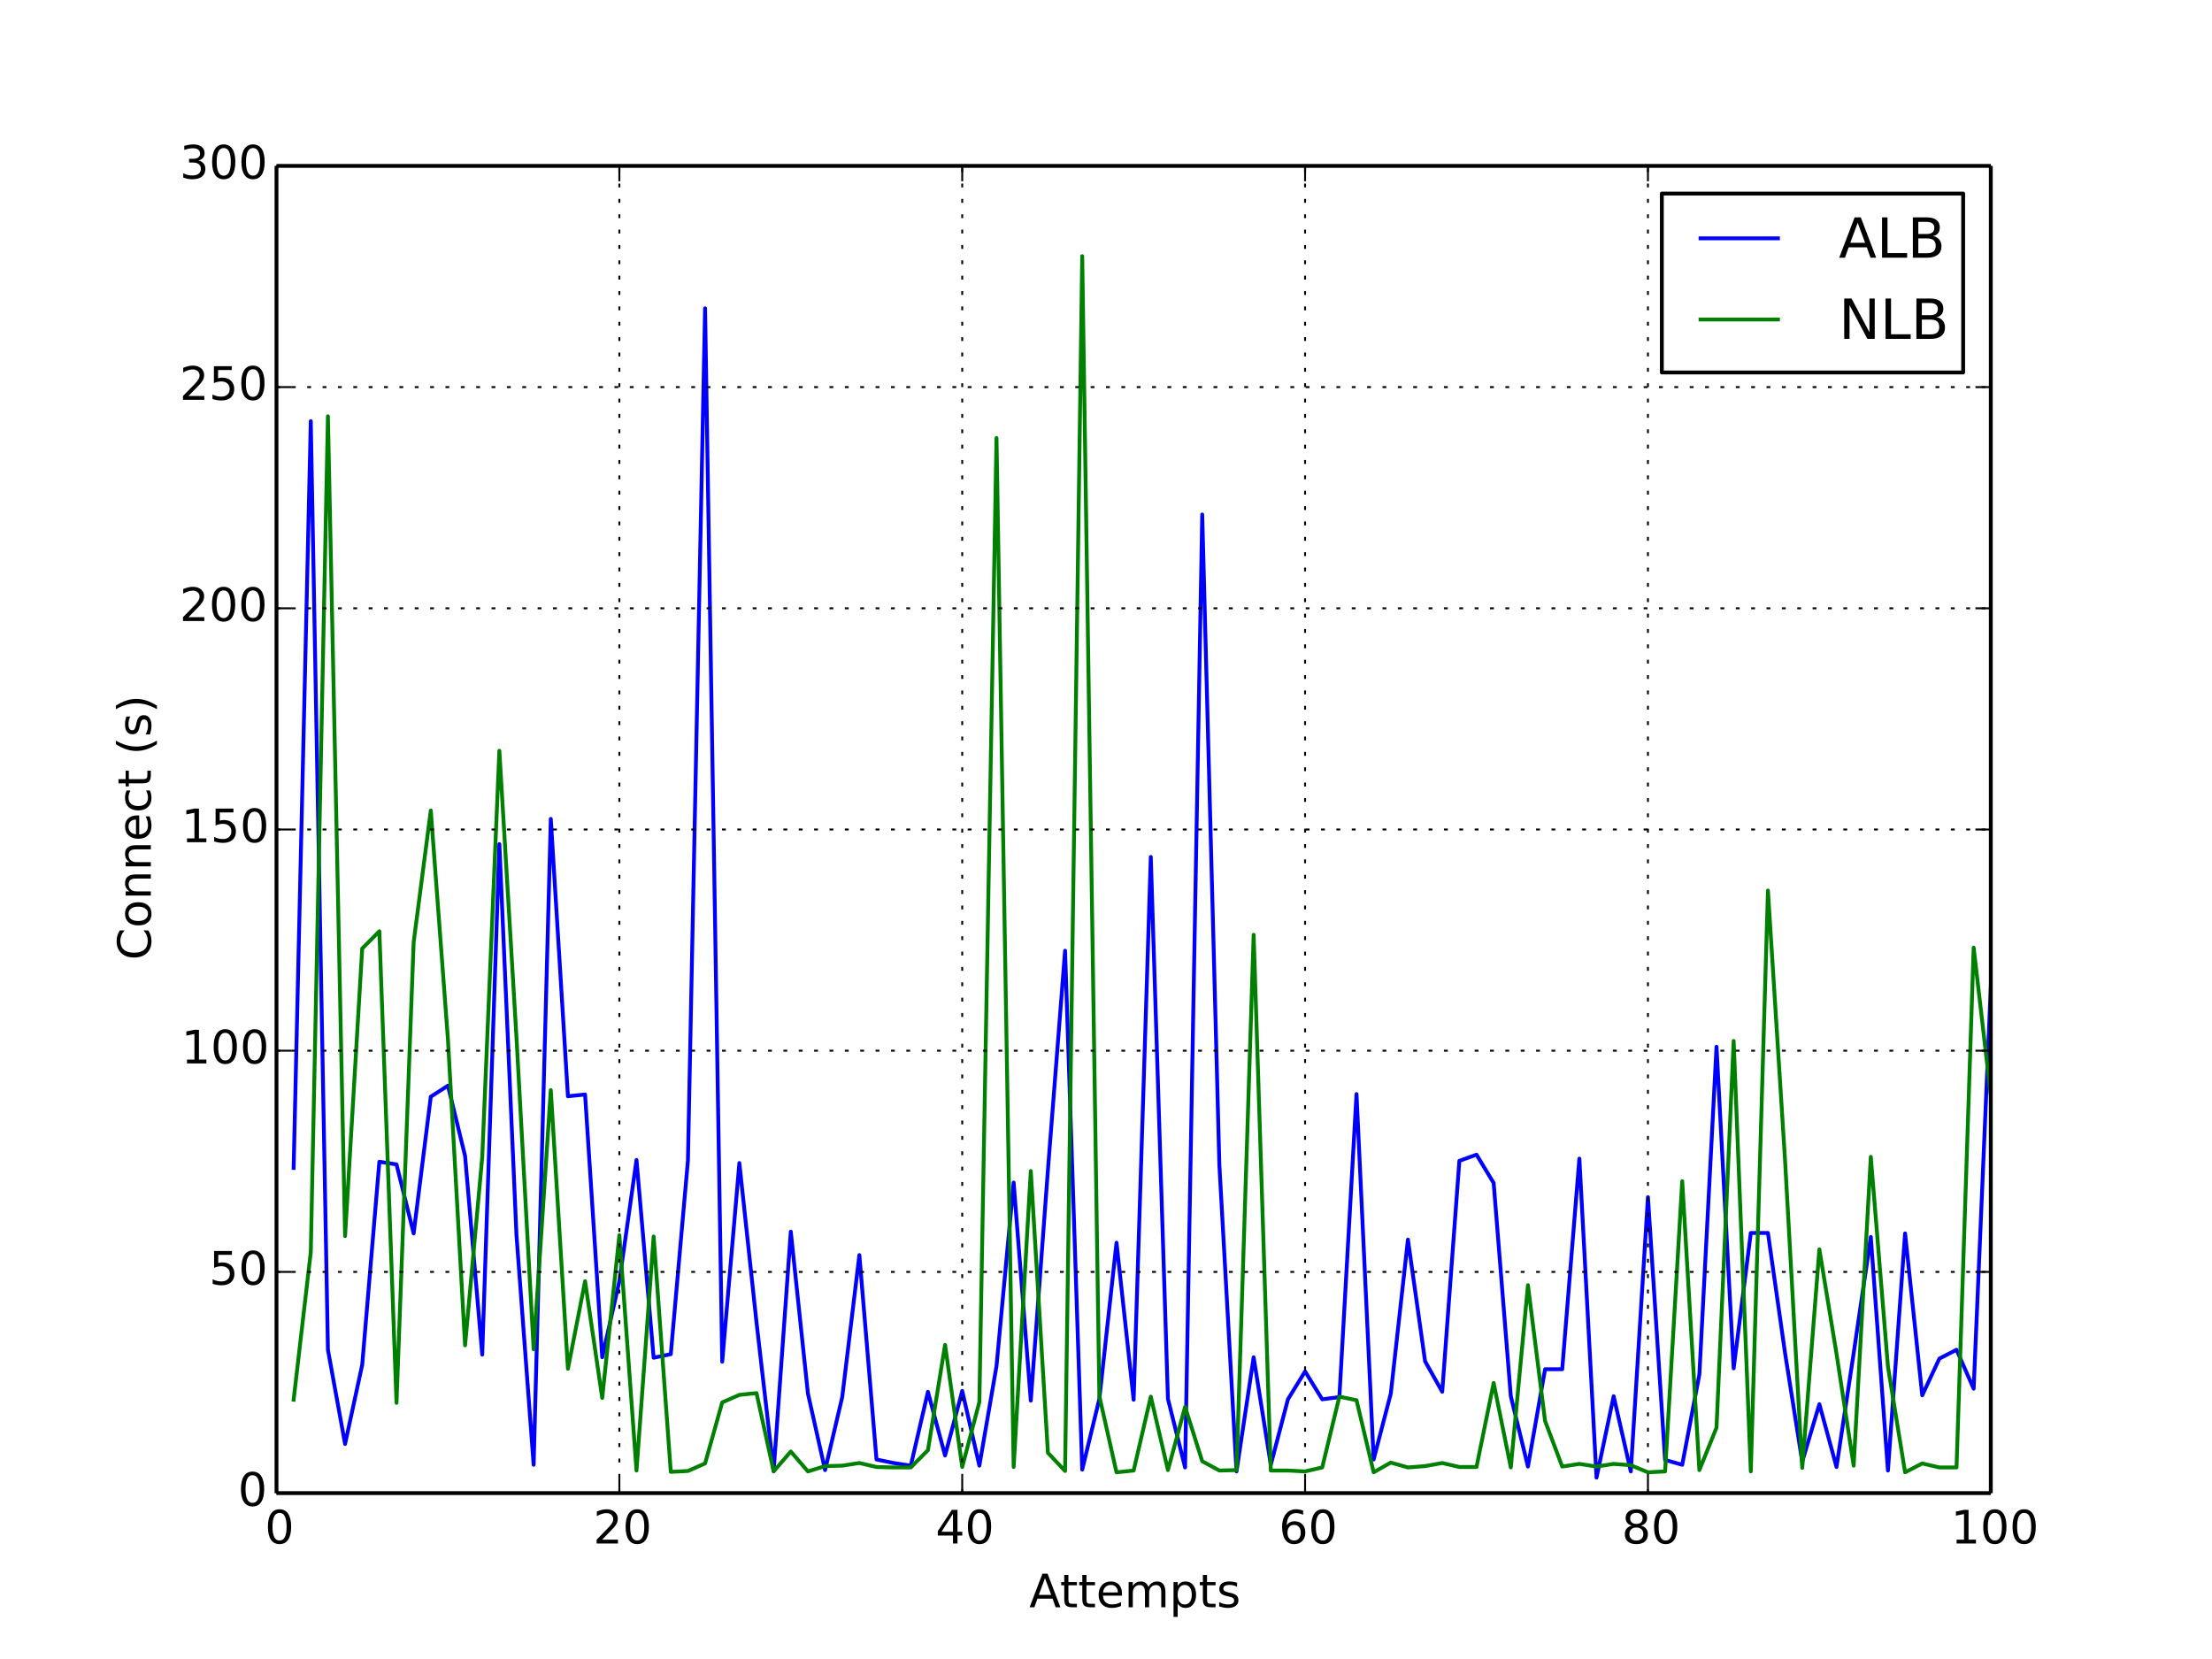
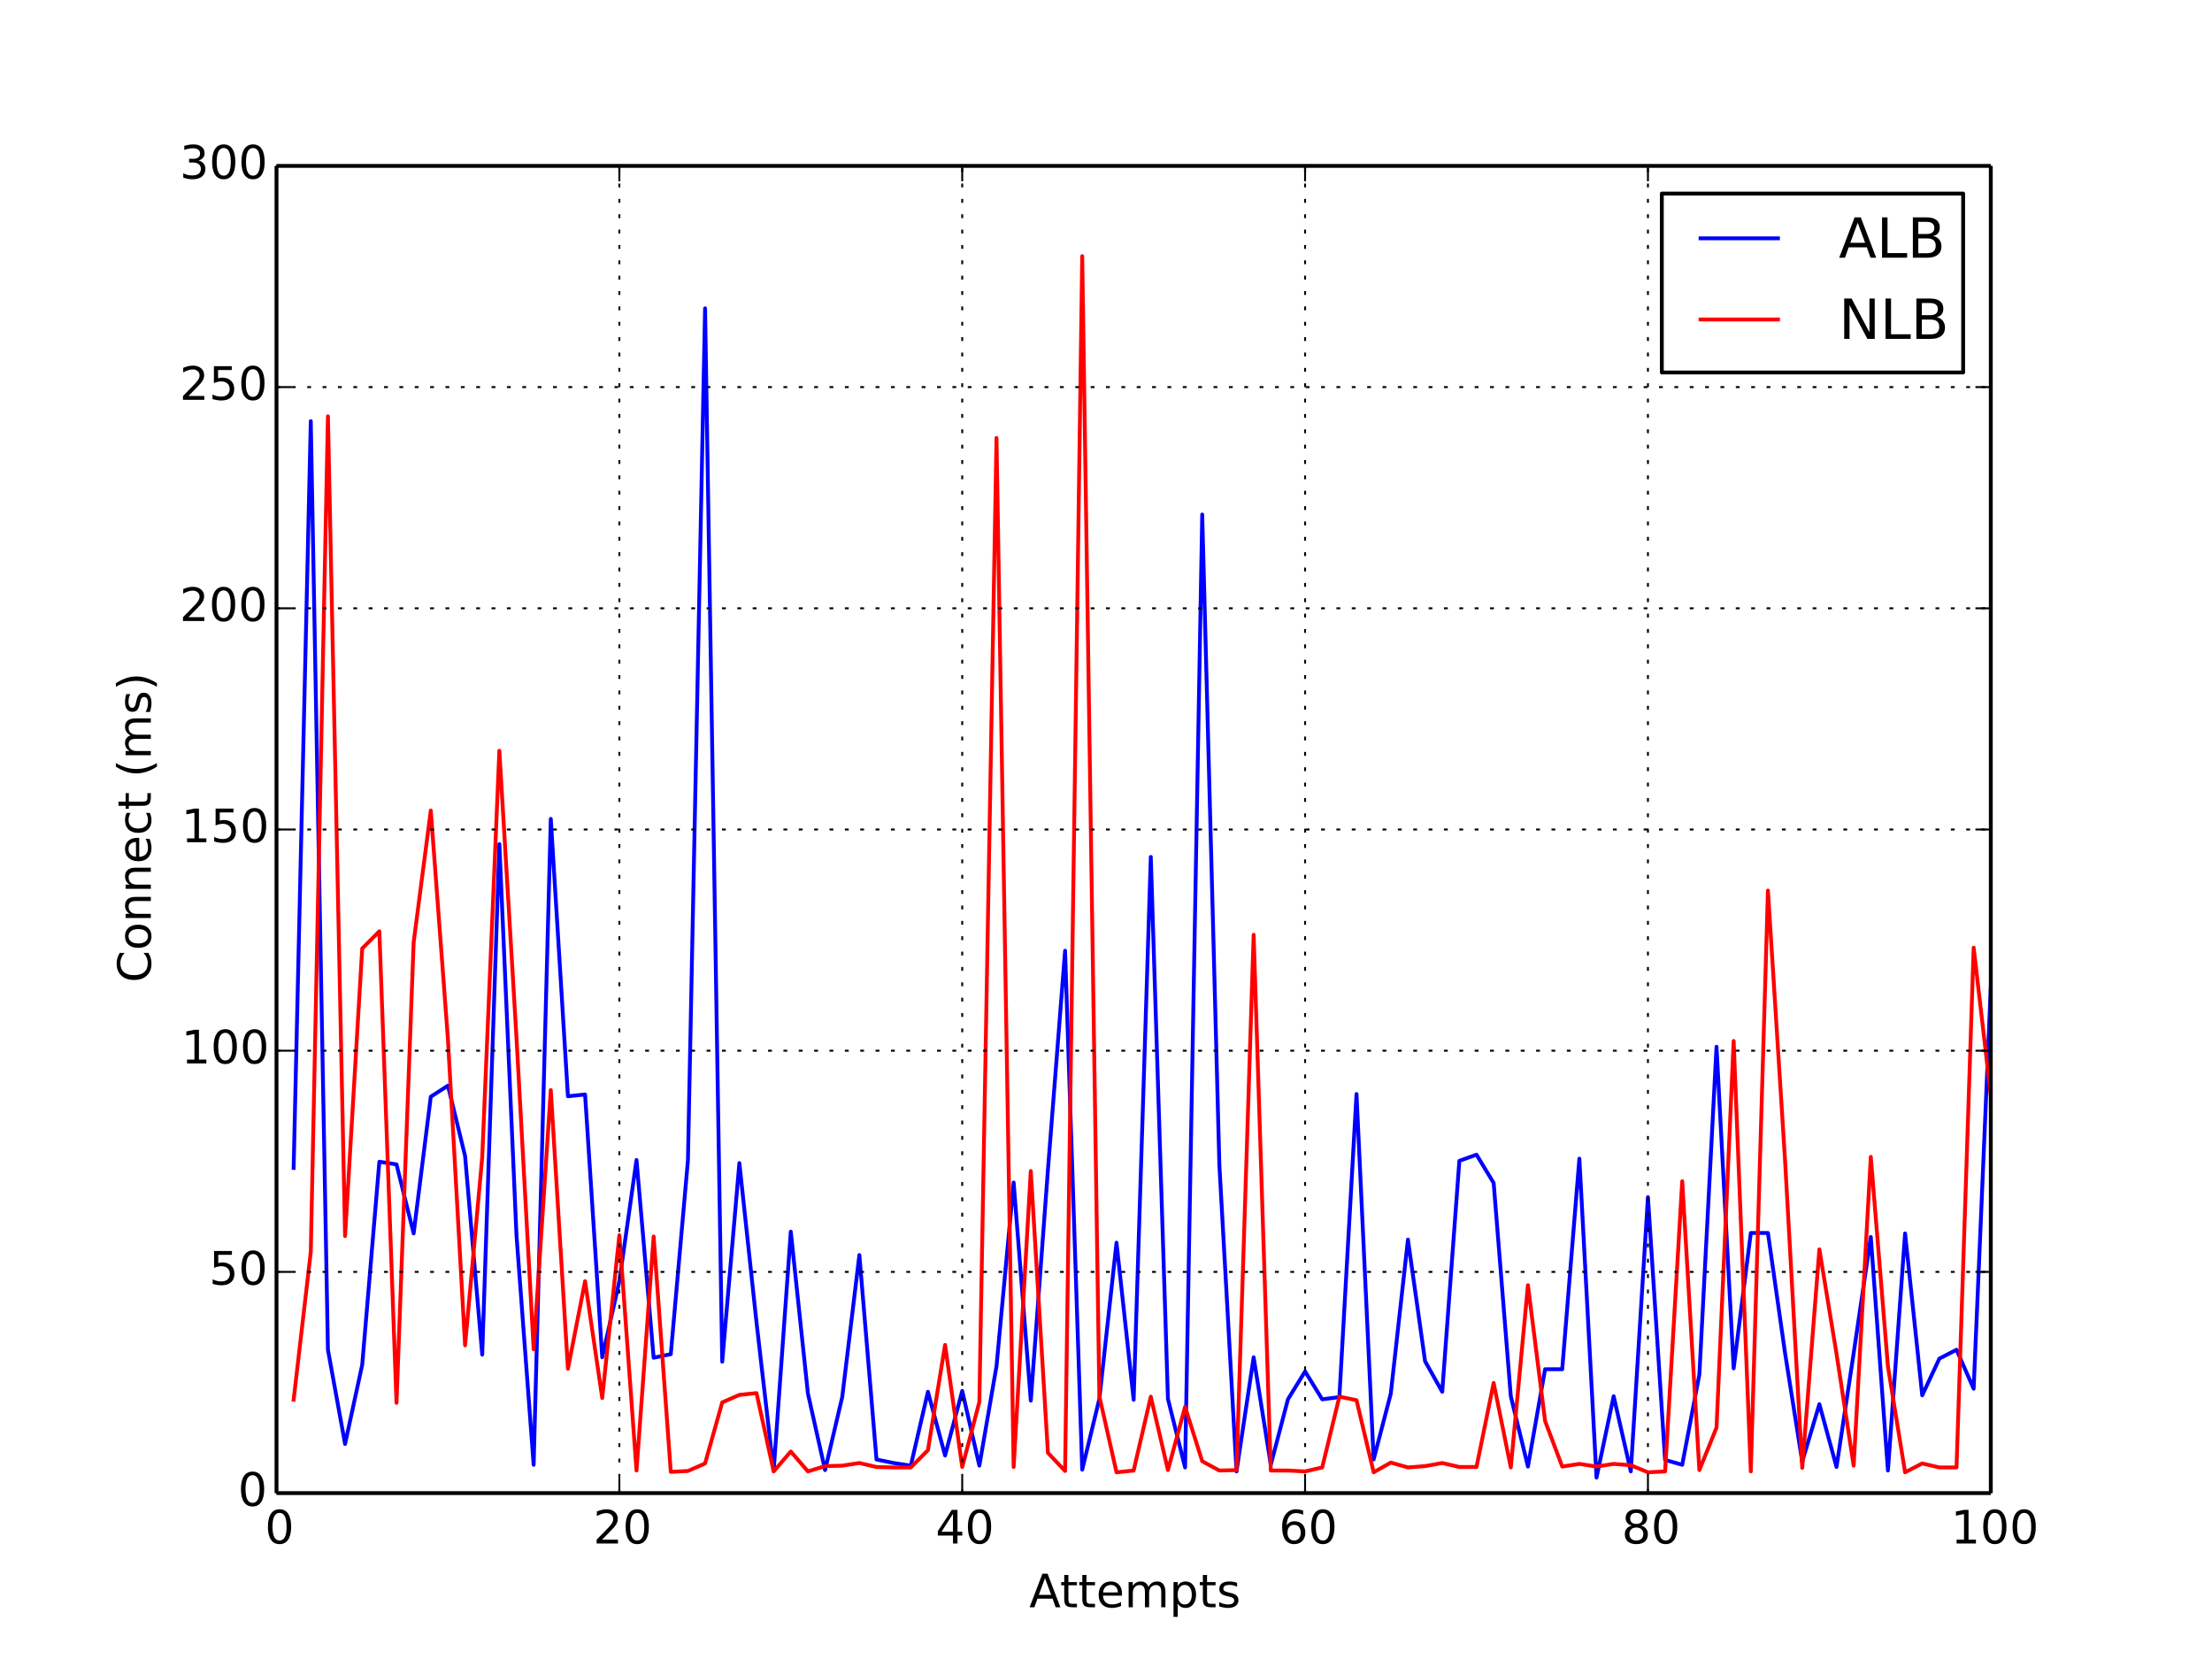
<svg xmlns="http://www.w3.org/2000/svg" xmlns:xlink="http://www.w3.org/1999/xlink" height="432pt" version="1.1" viewBox="0 0 576 432" width="576pt">
  <defs>
    <style type="text/css">
*{stroke-linecap:butt;stroke-linejoin:round;}
  </style>
  </defs>
  <g id="figure_1">
    <g id="patch_1">
      <path d=" M0 432 L576 432 L576 0 L0 0 z " style="fill:#ffffff;" />
    </g>
    <g id="axes_1">
      <g id="patch_2">
        <path d=" M72 388.8 L518.4 388.8 L518.4 43.2 L72 43.2 z " style="fill:#ffffff;" />
      </g>
      <g id="line2d_1">
        <path clip-path="url(#p7ff5b81e1d)" d=" M76.464 304.128 L80.928 109.67 L85.392 351.475 L89.856 376.013 L94.32 355.392 L98.784 302.515 L103.248 303.206 L107.712 321.178 L112.176 285.581 L116.64 282.701 L121.104 301.018 L125.568 352.742 L130.032 219.802 L134.496 321.754 L138.96 381.427 L143.424 213.235 L147.888 285.466 L152.352 285.005 L156.816 353.434 L161.28 333.619 L165.744 302.054 L170.208 353.549 L174.672 352.627 L179.136 302.17 L183.6 80.294 L188.064 354.586 L192.528 302.861 L196.992 344.333 L201.456 383.04 L205.92 320.717 L210.384 362.88 L214.848 382.81 L219.312 363.802 L223.776 326.822 L228.24 380.045 L232.704 380.966 L237.168 381.658 L241.632 362.419 L246.096 379.008 L250.56 362.189 L255.024 381.658 L259.488 355.738 L263.952 307.93 L268.416 364.723 L272.88 304.589 L277.344 247.565 L281.808 382.694 L286.272 364.262 L290.736 323.597 L295.2 364.493 L299.664 223.142 L304.128 364.262 L308.592 382.118 L313.056 133.978 L317.52 303.322 L321.984 383.155 L326.448 353.434 L330.912 381.427 L335.376 364.378 L339.84 357.12 L344.304 364.378 L348.768 363.802 L353.232 284.89 L357.696 380.045 L362.16 362.88 L366.624 322.79 L371.088 354.47 L375.552 362.419 L380.016 302.285 L384.48 300.672 L388.944 308.045 L393.408 363.571 L397.872 381.888 L402.336 356.544 L406.8 356.544 L411.264 301.709 L415.728 384.768 L420.192 363.571 L424.656 383.155 L429.12 311.731 L433.584 380.16 L438.048 381.427 L442.512 357.926 L446.976 272.563 L451.44 356.314 L455.904 321.062 L460.368 321.062 L464.832 352.397 L469.296 380.621 L473.76 365.645 L478.224 382.003 L482.688 352.397 L487.152 322.099 L491.616 382.925 L496.08 321.178 L500.544 363.341 L505.008 353.779 L509.472 351.475 L513.936 361.613 L518.4 257.011" style="fill:none;stroke:#0000ff;stroke-linecap:square;" />
      </g>
      <g id="line2d_2">
-         <path clip-path="url(#p7ff5b81e1d)" d=" M76.464 364.493 L80.928 326.016 L85.392 108.403 L89.856 321.869 L94.32 246.989 L98.784 242.496 L103.248 365.299 L107.712 245.376 L112.176 211.046 L116.64 270.605 L121.104 350.323 L125.568 301.363 L130.032 195.494 L134.496 270.259 L138.96 351.36 L143.424 283.853 L147.888 356.429 L152.352 333.619 L156.816 364.032 L161.28 321.638 L165.744 382.925 L170.208 321.984 L174.672 383.27 L179.136 383.04 L183.6 381.082 L188.064 365.184 L192.528 363.226 L196.992 362.765 L201.456 383.155 L205.92 377.971 L210.384 383.155 L214.848 381.773 L219.312 381.658 L223.776 380.966 L228.24 382.003 L232.704 382.118 L237.168 382.118 L241.632 377.626 L246.096 350.208 L250.56 382.003 L255.024 365.069 L259.488 114.048 L263.952 382.003 L268.416 304.934 L272.88 378.317 L277.344 383.04 L281.808 66.701 L286.272 363.571 L290.736 383.386 L295.2 382.925 L299.664 363.686 L304.128 382.81 L308.592 366.336 L313.056 380.506 L317.52 382.925 L321.984 382.81 L326.448 243.418 L330.912 382.925 L335.376 382.925 L339.84 383.155 L344.304 382.118 L348.768 363.686 L353.232 364.608 L357.696 383.386 L362.16 380.851 L366.624 382.118 L371.088 381.773 L375.552 380.966 L380.016 382.003 L384.48 382.003 L388.944 360.115 L393.408 382.118 L397.872 334.656 L402.336 370.022 L406.8 381.888 L411.264 381.197 L415.728 381.888 L420.192 381.197 L424.656 381.542 L429.12 383.386 L433.584 383.155 L438.048 307.584 L442.512 382.81 L446.976 371.75 L451.44 271.066 L455.904 383.155 L460.368 231.898 L464.832 302.285 L469.296 382.234 L473.76 325.325 L478.224 352.512 L482.688 381.658 L487.152 301.248 L491.616 355.853 L496.08 383.386 L500.544 381.082 L505.008 382.118 L509.472 382.118 L513.936 246.758 L518.4 285.235" style="fill:none;stroke:#008000;stroke-linecap:square;" />
+         <path clip-path="url(#p7ff5b81e1d)" d=" M76.464 364.493 L80.928 326.016 L85.392 108.403 L89.856 321.869 L94.32 246.989 L98.784 242.496 L103.248 365.299 L107.712 245.376 L112.176 211.046 L116.64 270.605 L121.104 350.323 L125.568 301.363 L130.032 195.494 L134.496 270.259 L138.96 351.36 L143.424 283.853 L147.888 356.429 L152.352 333.619 L156.816 364.032 L161.28 321.638 L165.744 382.925 L170.208 321.984 L174.672 383.27 L179.136 383.04 L183.6 381.082 L188.064 365.184 L192.528 363.226 L196.992 362.765 L201.456 383.155 L205.92 377.971 L210.384 383.155 L214.848 381.773 L219.312 381.658 L223.776 380.966 L228.24 382.003 L232.704 382.118 L237.168 382.118 L241.632 377.626 L246.096 350.208 L250.56 382.003 L255.024 365.069 L259.488 114.048 L263.952 382.003 L268.416 304.934 L272.88 378.317 L277.344 383.04 L281.808 66.701 L286.272 363.571 L290.736 383.386 L295.2 382.925 L299.664 363.686 L304.128 382.81 L308.592 366.336 L313.056 380.506 L317.52 382.925 L321.984 382.81 L326.448 243.418 L330.912 382.925 L335.376 382.925 L339.84 383.155 L344.304 382.118 L348.768 363.686 L353.232 364.608 L357.696 383.386 L362.16 380.851 L366.624 382.118 L371.088 381.773 L375.552 380.966 L380.016 382.003 L384.48 382.003 L388.944 360.115 L393.408 382.118 L397.872 334.656 L402.336 370.022 L406.8 381.888 L411.264 381.197 L415.728 381.888 L420.192 381.197 L424.656 381.542 L429.12 383.386 L433.584 383.155 L438.048 307.584 L442.512 382.81 L446.976 371.75 L451.44 271.066 L455.904 383.155 L460.368 231.898 L464.832 302.285 L469.296 382.234 L473.76 325.325 L478.224 352.512 L482.688 381.658 L487.152 301.248 L491.616 355.853 L496.08 383.386 L500.544 381.082 L505.008 382.118 L509.472 382.118 L513.936 246.758 L518.4 285.235" style="fill:none;stroke:#ff0000;stroke-linecap:square;" />
      </g>
      <g id="matplotlib.axis_1">
        <g id="xtick_1">
          <g id="line2d_3">
            <path clip-path="url(#p7ff5b81e1d)" d=" M72 388.8 L72 43.2" style="fill:none;stroke:#000000;stroke-dasharray:1,3;stroke-dashoffset:0.0;stroke-width:0.5;" />
          </g>
          <g id="line2d_4">
            <defs>
              <path d=" M0 0 L0 -4" id="m93b0483c22" style="stroke:#000000;stroke-width:0.5;" />
            </defs>
            <g>
              <use style="stroke:#000000;stroke-width:0.5;" x="72.0" xlink:href="#m93b0483c22" y="388.8" />
            </g>
          </g>
          <g id="line2d_5">
            <defs>
              <path d=" M0 0 L0 4" id="m741efc42ff" style="stroke:#000000;stroke-width:0.5;" />
            </defs>
            <g>
              <use style="stroke:#000000;stroke-width:0.5;" x="72.0" xlink:href="#m741efc42ff" y="43.2" />
            </g>
          </g>
          <g id="text_1">
            <defs>
              <path d=" M31.781 66.406 Q24.172 66.406 20.328 58.906 Q16.5 51.422 16.5 36.375 Q16.5 21.391 20.328 13.891 Q24.172 6.391 31.781 6.391 Q39.453 6.391 43.281 13.891 Q47.125 21.391 47.125 36.375 Q47.125 51.422 43.281 58.906 Q39.453 66.406 31.781 66.406 M31.781 74.219 Q44.047 74.219 50.516 64.516 Q56.984 54.828 56.984 36.375 Q56.984 17.969 50.516 8.266 Q44.047 -1.422 31.781 -1.422 Q19.531 -1.422 13.062 8.266 Q6.594 17.969 6.594 36.375 Q6.594 54.828 13.062 64.516 Q19.531 74.219 31.781 74.219" id="BitstreamVeraSans-Roman-30" />
            </defs>
            <g transform="translate(68.97656 401.9181)scale(0.12 -0.12)">
              <use xlink:href="#BitstreamVeraSans-Roman-30" />
            </g>
          </g>
        </g>
        <g id="xtick_2">
          <g id="line2d_6">
            <path clip-path="url(#p7ff5b81e1d)" d=" M161.28 388.8 L161.28 43.2" style="fill:none;stroke:#000000;stroke-dasharray:1,3;stroke-dashoffset:0.0;stroke-width:0.5;" />
          </g>
          <g id="line2d_7">
            <g>
              <use style="stroke:#000000;stroke-width:0.5;" x="161.28" xlink:href="#m93b0483c22" y="388.8" />
            </g>
          </g>
          <g id="line2d_8">
            <g>
              <use style="stroke:#000000;stroke-width:0.5;" x="161.28" xlink:href="#m741efc42ff" y="43.2" />
            </g>
          </g>
          <g id="text_2">
            <defs>
              <path d=" M19.188 8.297 L53.609 8.297 L53.609 0 L7.328 0 L7.328 8.297 Q12.938 14.109 22.625 23.891 Q32.328 33.688 34.812 36.531 Q39.547 41.844 41.422 45.531 Q43.312 49.219 43.312 52.781 Q43.312 58.594 39.234 62.25 Q35.156 65.922 28.609 65.922 Q23.969 65.922 18.812 64.312 Q13.672 62.703 7.812 59.422 L7.812 69.391 Q13.766 71.781 18.938 73 Q24.125 74.219 28.422 74.219 Q39.75 74.219 46.484 68.547 Q53.219 62.891 53.219 53.422 Q53.219 48.922 51.531 44.891 Q49.859 40.875 45.406 35.406 Q44.188 33.984 37.641 27.219 Q31.109 20.453 19.188 8.297" id="BitstreamVeraSans-Roman-32" />
            </defs>
            <g transform="translate(154.4831 401.9181)scale(0.12 -0.12)">
              <use xlink:href="#BitstreamVeraSans-Roman-32" />
              <use x="63.623" xlink:href="#BitstreamVeraSans-Roman-30" />
            </g>
          </g>
        </g>
        <g id="xtick_3">
          <g id="line2d_9">
            <path clip-path="url(#p7ff5b81e1d)" d=" M250.56 388.8 L250.56 43.2" style="fill:none;stroke:#000000;stroke-dasharray:1,3;stroke-dashoffset:0.0;stroke-width:0.5;" />
          </g>
          <g id="line2d_10">
            <g>
              <use style="stroke:#000000;stroke-width:0.5;" x="250.56" xlink:href="#m93b0483c22" y="388.8" />
            </g>
          </g>
          <g id="line2d_11">
            <g>
              <use style="stroke:#000000;stroke-width:0.5;" x="250.56" xlink:href="#m741efc42ff" y="43.2" />
            </g>
          </g>
          <g id="text_3">
            <defs>
              <path d=" M37.797 64.312 L12.891 25.391 L37.797 25.391 z  M35.203 72.906 L47.609 72.906 L47.609 25.391 L58.016 25.391 L58.016 17.188 L47.609 17.188 L47.609 0 L37.797 0 L37.797 17.188 L4.891 17.188 L4.891 26.703 z " id="BitstreamVeraSans-Roman-34" />
            </defs>
            <g transform="translate(243.6169 401.9181)scale(0.12 -0.12)">
              <use xlink:href="#BitstreamVeraSans-Roman-34" />
              <use x="63.623" xlink:href="#BitstreamVeraSans-Roman-30" />
            </g>
          </g>
        </g>
        <g id="xtick_4">
          <g id="line2d_12">
            <path clip-path="url(#p7ff5b81e1d)" d=" M339.84 388.8 L339.84 43.2" style="fill:none;stroke:#000000;stroke-dasharray:1,3;stroke-dashoffset:0.0;stroke-width:0.5;" />
          </g>
          <g id="line2d_13">
            <g>
              <use style="stroke:#000000;stroke-width:0.5;" x="339.84" xlink:href="#m93b0483c22" y="388.8" />
            </g>
          </g>
          <g id="line2d_14">
            <g>
              <use style="stroke:#000000;stroke-width:0.5;" x="339.84" xlink:href="#m741efc42ff" y="43.2" />
            </g>
          </g>
          <g id="text_4">
            <defs>
              <path d=" M33.016 40.375 Q26.375 40.375 22.484 35.828 Q18.609 31.297 18.609 23.391 Q18.609 15.531 22.484 10.953 Q26.375 6.391 33.016 6.391 Q39.656 6.391 43.531 10.953 Q47.406 15.531 47.406 23.391 Q47.406 31.297 43.531 35.828 Q39.656 40.375 33.016 40.375 M52.594 71.297 L52.594 62.312 Q48.875 64.062 45.094 64.984 Q41.312 65.922 37.594 65.922 Q27.828 65.922 22.672 59.328 Q17.531 52.734 16.797 39.406 Q19.672 43.656 24.016 45.922 Q28.375 48.188 33.594 48.188 Q44.578 48.188 50.953 41.516 Q57.328 34.859 57.328 23.391 Q57.328 12.156 50.688 5.359 Q44.047 -1.422 33.016 -1.422 Q20.359 -1.422 13.672 8.266 Q6.984 17.969 6.984 36.375 Q6.984 53.656 15.188 63.938 Q23.391 74.219 37.203 74.219 Q40.922 74.219 44.703 73.484 Q48.484 72.75 52.594 71.297" id="BitstreamVeraSans-Roman-36" />
            </defs>
            <g transform="translate(333.0225 401.9181)scale(0.12 -0.12)">
              <use xlink:href="#BitstreamVeraSans-Roman-36" />
              <use x="63.623" xlink:href="#BitstreamVeraSans-Roman-30" />
            </g>
          </g>
        </g>
        <g id="xtick_5">
          <g id="line2d_15">
            <path clip-path="url(#p7ff5b81e1d)" d=" M429.12 388.8 L429.12 43.2" style="fill:none;stroke:#000000;stroke-dasharray:1,3;stroke-dashoffset:0.0;stroke-width:0.5;" />
          </g>
          <g id="line2d_16">
            <g>
              <use style="stroke:#000000;stroke-width:0.5;" x="429.12" xlink:href="#m93b0483c22" y="388.8" />
            </g>
          </g>
          <g id="line2d_17">
            <g>
              <use style="stroke:#000000;stroke-width:0.5;" x="429.12" xlink:href="#m741efc42ff" y="43.2" />
            </g>
          </g>
          <g id="text_5">
            <defs>
              <path d=" M31.781 34.625 Q24.75 34.625 20.719 30.859 Q16.703 27.094 16.703 20.516 Q16.703 13.922 20.719 10.156 Q24.75 6.391 31.781 6.391 Q38.812 6.391 42.859 10.172 Q46.922 13.969 46.922 20.516 Q46.922 27.094 42.891 30.859 Q38.875 34.625 31.781 34.625 M21.922 38.812 Q15.578 40.375 12.031 44.719 Q8.5 49.078 8.5 55.328 Q8.5 64.062 14.719 69.141 Q20.953 74.219 31.781 74.219 Q42.672 74.219 48.875 69.141 Q55.078 64.062 55.078 55.328 Q55.078 49.078 51.531 44.719 Q48 40.375 41.703 38.812 Q48.828 37.156 52.797 32.312 Q56.781 27.484 56.781 20.516 Q56.781 9.906 50.312 4.234 Q43.844 -1.422 31.781 -1.422 Q19.734 -1.422 13.25 4.234 Q6.781 9.906 6.781 20.516 Q6.781 27.484 10.781 32.312 Q14.797 37.156 21.922 38.812 M18.312 54.391 Q18.312 48.734 21.844 45.562 Q25.391 42.391 31.781 42.391 Q38.141 42.391 41.719 45.562 Q45.312 48.734 45.312 54.391 Q45.312 60.062 41.719 63.234 Q38.141 66.406 31.781 66.406 Q25.391 66.406 21.844 63.234 Q18.312 60.062 18.312 54.391" id="BitstreamVeraSans-Roman-38" />
            </defs>
            <g transform="translate(422.2903 401.9181)scale(0.12 -0.12)">
              <use xlink:href="#BitstreamVeraSans-Roman-38" />
              <use x="63.623" xlink:href="#BitstreamVeraSans-Roman-30" />
            </g>
          </g>
        </g>
        <g id="xtick_6">
          <g id="line2d_18">
            <path clip-path="url(#p7ff5b81e1d)" d=" M518.4 388.8 L518.4 43.2" style="fill:none;stroke:#000000;stroke-dasharray:1,3;stroke-dashoffset:0.0;stroke-width:0.5;" />
          </g>
          <g id="line2d_19">
            <g>
              <use style="stroke:#000000;stroke-width:0.5;" x="518.4" xlink:href="#m93b0483c22" y="388.8" />
            </g>
          </g>
          <g id="line2d_20">
            <g>
              <use style="stroke:#000000;stroke-width:0.5;" x="518.4" xlink:href="#m741efc42ff" y="43.2" />
            </g>
          </g>
          <g id="text_6">
            <defs>
              <path d=" M12.406 8.297 L28.516 8.297 L28.516 63.922 L10.984 60.406 L10.984 69.391 L28.422 72.906 L38.281 72.906 L38.281 8.297 L54.391 8.297 L54.391 0 L12.406 0 z " id="BitstreamVeraSans-Roman-31" />
            </defs>
            <g transform="translate(508.005 401.9181)scale(0.12 -0.12)">
              <use xlink:href="#BitstreamVeraSans-Roman-31" />
              <use x="63.623" xlink:href="#BitstreamVeraSans-Roman-30" />
              <use x="127.246" xlink:href="#BitstreamVeraSans-Roman-30" />
            </g>
          </g>
        </g>
        <g id="text_7">
          <defs>
            <path d=" M52 44.188 Q55.375 50.25 60.062 53.125 Q64.75 56 71.094 56 Q79.641 56 84.281 50.016 Q88.922 44.047 88.922 33.016 L88.922 0 L79.891 0 L79.891 32.719 Q79.891 40.578 77.094 44.375 Q74.312 48.188 68.609 48.188 Q61.625 48.188 57.562 43.547 Q53.516 38.922 53.516 30.906 L53.516 0 L44.484 0 L44.484 32.719 Q44.484 40.625 41.703 44.406 Q38.922 48.188 33.109 48.188 Q26.219 48.188 22.156 43.531 Q18.109 38.875 18.109 30.906 L18.109 0 L9.078 0 L9.078 54.688 L18.109 54.688 L18.109 46.188 Q21.188 51.219 25.484 53.609 Q29.781 56 35.688 56 Q41.656 56 45.828 52.969 Q50 49.953 52 44.188" id="BitstreamVeraSans-Roman-6d" />
            <path d=" M34.188 63.188 L20.797 26.906 L47.609 26.906 z  M28.609 72.906 L39.797 72.906 L67.578 0 L57.328 0 L50.688 18.703 L17.828 18.703 L11.188 0 L0.781 0 z " id="BitstreamVeraSans-Roman-41" />
            <path d=" M56.203 29.594 L56.203 25.203 L14.891 25.203 Q15.484 15.922 20.484 11.062 Q25.484 6.203 34.422 6.203 Q39.594 6.203 44.453 7.469 Q49.312 8.734 54.109 11.281 L54.109 2.781 Q49.266 0.734 44.188 -0.344 Q39.109 -1.422 33.891 -1.422 Q20.797 -1.422 13.156 6.188 Q5.516 13.812 5.516 26.812 Q5.516 40.234 12.766 48.109 Q20.016 56 32.328 56 Q43.359 56 49.781 48.891 Q56.203 41.797 56.203 29.594 M47.219 32.234 Q47.125 39.594 43.094 43.984 Q39.062 48.391 32.422 48.391 Q24.906 48.391 20.391 44.141 Q15.875 39.891 15.188 32.172 z " id="BitstreamVeraSans-Roman-65" />
            <path d=" M18.312 70.219 L18.312 54.688 L36.812 54.688 L36.812 47.703 L18.312 47.703 L18.312 18.016 Q18.312 11.328 20.141 9.422 Q21.969 7.516 27.594 7.516 L36.812 7.516 L36.812 0 L27.594 0 Q17.188 0 13.234 3.875 Q9.281 7.766 9.281 18.016 L9.281 47.703 L2.688 47.703 L2.688 54.688 L9.281 54.688 L9.281 70.219 z " id="BitstreamVeraSans-Roman-74" />
            <path d=" M44.281 53.078 L44.281 44.578 Q40.484 46.531 36.375 47.5 Q32.281 48.484 27.875 48.484 Q21.188 48.484 17.844 46.438 Q14.5 44.391 14.5 40.281 Q14.5 37.156 16.891 35.375 Q19.281 33.594 26.516 31.984 L29.594 31.297 Q39.156 29.25 43.188 25.516 Q47.219 21.781 47.219 15.094 Q47.219 7.469 41.188 3.016 Q35.156 -1.422 24.609 -1.422 Q20.219 -1.422 15.453 -0.562 Q10.688 0.297 5.422 2 L5.422 11.281 Q10.406 8.688 15.234 7.391 Q20.062 6.109 24.812 6.109 Q31.156 6.109 34.562 8.281 Q37.984 10.453 37.984 14.406 Q37.984 18.062 35.516 20.016 Q33.062 21.969 24.703 23.781 L21.578 24.516 Q13.234 26.266 9.516 29.906 Q5.812 33.547 5.812 39.891 Q5.812 47.609 11.281 51.797 Q16.75 56 26.812 56 Q31.781 56 36.172 55.266 Q40.578 54.547 44.281 53.078" id="BitstreamVeraSans-Roman-73" />
            <path d=" M18.109 8.203 L18.109 -20.797 L9.078 -20.797 L9.078 54.688 L18.109 54.688 L18.109 46.391 Q20.953 51.266 25.266 53.625 Q29.594 56 35.594 56 Q45.562 56 51.781 48.094 Q58.016 40.188 58.016 27.297 Q58.016 14.406 51.781 6.484 Q45.562 -1.422 35.594 -1.422 Q29.594 -1.422 25.266 0.953 Q20.953 3.328 18.109 8.203 M48.688 27.297 Q48.688 37.203 44.609 42.844 Q40.531 48.484 33.406 48.484 Q26.266 48.484 22.188 42.844 Q18.109 37.203 18.109 27.297 Q18.109 17.391 22.188 11.75 Q26.266 6.109 33.406 6.109 Q40.531 6.109 44.609 11.75 Q48.688 17.391 48.688 27.297" id="BitstreamVeraSans-Roman-70" />
          </defs>
          <g transform="translate(268.0125 418.5319)scale(0.12 -0.12)">
            <use xlink:href="#BitstreamVeraSans-Roman-41" />
            <use x="66.658" xlink:href="#BitstreamVeraSans-Roman-74" />
            <use x="105.867" xlink:href="#BitstreamVeraSans-Roman-74" />
            <use x="145.076" xlink:href="#BitstreamVeraSans-Roman-65" />
            <use x="206.6" xlink:href="#BitstreamVeraSans-Roman-6d" />
            <use x="304.012" xlink:href="#BitstreamVeraSans-Roman-70" />
            <use x="367.488" xlink:href="#BitstreamVeraSans-Roman-74" />
            <use x="406.697" xlink:href="#BitstreamVeraSans-Roman-73" />
          </g>
        </g>
      </g>
      <g id="matplotlib.axis_2">
        <g id="ytick_1">
          <g id="line2d_21">
            <path clip-path="url(#p7ff5b81e1d)" d=" M72 388.8 L518.4 388.8" style="fill:none;stroke:#000000;stroke-dasharray:1,3;stroke-dashoffset:0.0;stroke-width:0.5;" />
          </g>
          <g id="line2d_22">
            <defs>
              <path d=" M0 0 L4 0" id="m728421d6d4" style="stroke:#000000;stroke-width:0.5;" />
            </defs>
            <g>
              <use style="stroke:#000000;stroke-width:0.5;" x="72.0" xlink:href="#m728421d6d4" y="388.8" />
            </g>
          </g>
          <g id="line2d_23">
            <defs>
              <path d=" M0 0 L-4 0" id="mcb0005524f" style="stroke:#000000;stroke-width:0.5;" />
            </defs>
            <g>
              <use style="stroke:#000000;stroke-width:0.5;" x="518.4" xlink:href="#mcb0005524f" y="388.8" />
            </g>
          </g>
          <g id="text_8">
            <g transform="translate(61.95312 392.1112)scale(0.12 -0.12)">
              <use xlink:href="#BitstreamVeraSans-Roman-30" />
            </g>
          </g>
        </g>
        <g id="ytick_2">
          <g id="line2d_24">
            <path clip-path="url(#p7ff5b81e1d)" d=" M72 331.2 L518.4 331.2" style="fill:none;stroke:#000000;stroke-dasharray:1,3;stroke-dashoffset:0.0;stroke-width:0.5;" />
          </g>
          <g id="line2d_25">
            <g>
              <use style="stroke:#000000;stroke-width:0.5;" x="72.0" xlink:href="#m728421d6d4" y="331.2" />
            </g>
          </g>
          <g id="line2d_26">
            <g>
              <use style="stroke:#000000;stroke-width:0.5;" x="518.4" xlink:href="#mcb0005524f" y="331.2" />
            </g>
          </g>
          <g id="text_9">
            <defs>
              <path d=" M10.797 72.906 L49.516 72.906 L49.516 64.594 L19.828 64.594 L19.828 46.734 Q21.969 47.469 24.109 47.828 Q26.266 48.188 28.422 48.188 Q40.625 48.188 47.75 41.5 Q54.891 34.812 54.891 23.391 Q54.891 11.625 47.562 5.094 Q40.234 -1.422 26.906 -1.422 Q22.312 -1.422 17.547 -0.641 Q12.797 0.141 7.719 1.703 L7.719 11.625 Q12.109 9.234 16.797 8.062 Q21.484 6.891 26.703 6.891 Q35.156 6.891 40.078 11.328 Q45.016 15.766 45.016 23.391 Q45.016 31 40.078 35.438 Q35.156 39.891 26.703 39.891 Q22.75 39.891 18.812 39.016 Q14.891 38.141 10.797 36.281 z " id="BitstreamVeraSans-Roman-35" />
            </defs>
            <g transform="translate(54.45312 334.5113)scale(0.12 -0.12)">
              <use xlink:href="#BitstreamVeraSans-Roman-35" />
              <use x="63.623" xlink:href="#BitstreamVeraSans-Roman-30" />
            </g>
          </g>
        </g>
        <g id="ytick_3">
          <g id="line2d_27">
            <path clip-path="url(#p7ff5b81e1d)" d=" M72 273.6 L518.4 273.6" style="fill:none;stroke:#000000;stroke-dasharray:1,3;stroke-dashoffset:0.0;stroke-width:0.5;" />
          </g>
          <g id="line2d_28">
            <g>
              <use style="stroke:#000000;stroke-width:0.5;" x="72.0" xlink:href="#m728421d6d4" y="273.6" />
            </g>
          </g>
          <g id="line2d_29">
            <g>
              <use style="stroke:#000000;stroke-width:0.5;" x="518.4" xlink:href="#mcb0005524f" y="273.6" />
            </g>
          </g>
          <g id="text_10">
            <g transform="translate(47.21 276.9112)scale(0.12 -0.12)">
              <use xlink:href="#BitstreamVeraSans-Roman-31" />
              <use x="63.623" xlink:href="#BitstreamVeraSans-Roman-30" />
              <use x="127.246" xlink:href="#BitstreamVeraSans-Roman-30" />
            </g>
          </g>
        </g>
        <g id="ytick_4">
          <g id="line2d_30">
            <path clip-path="url(#p7ff5b81e1d)" d=" M72 216 L518.4 216" style="fill:none;stroke:#000000;stroke-dasharray:1,3;stroke-dashoffset:0.0;stroke-width:0.5;" />
          </g>
          <g id="line2d_31">
            <g>
              <use style="stroke:#000000;stroke-width:0.5;" x="72.0" xlink:href="#m728421d6d4" y="216.0" />
            </g>
          </g>
          <g id="line2d_32">
            <g>
              <use style="stroke:#000000;stroke-width:0.5;" x="518.4" xlink:href="#mcb0005524f" y="216.0" />
            </g>
          </g>
          <g id="text_11">
            <g transform="translate(47.21 219.3113)scale(0.12 -0.12)">
              <use xlink:href="#BitstreamVeraSans-Roman-31" />
              <use x="63.623" xlink:href="#BitstreamVeraSans-Roman-35" />
              <use x="127.246" xlink:href="#BitstreamVeraSans-Roman-30" />
            </g>
          </g>
        </g>
        <g id="ytick_5">
          <g id="line2d_33">
            <path clip-path="url(#p7ff5b81e1d)" d=" M72 158.4 L518.4 158.4" style="fill:none;stroke:#000000;stroke-dasharray:1,3;stroke-dashoffset:0.0;stroke-width:0.5;" />
          </g>
          <g id="line2d_34">
            <g>
              <use style="stroke:#000000;stroke-width:0.5;" x="72.0" xlink:href="#m728421d6d4" y="158.4" />
            </g>
          </g>
          <g id="line2d_35">
            <g>
              <use style="stroke:#000000;stroke-width:0.5;" x="518.4" xlink:href="#mcb0005524f" y="158.4" />
            </g>
          </g>
          <g id="text_12">
            <g transform="translate(46.77125 161.7113)scale(0.12 -0.12)">
              <use xlink:href="#BitstreamVeraSans-Roman-32" />
              <use x="63.623" xlink:href="#BitstreamVeraSans-Roman-30" />
              <use x="127.246" xlink:href="#BitstreamVeraSans-Roman-30" />
            </g>
          </g>
        </g>
        <g id="ytick_6">
          <g id="line2d_36">
            <path clip-path="url(#p7ff5b81e1d)" d=" M72 100.8 L518.4 100.8" style="fill:none;stroke:#000000;stroke-dasharray:1,3;stroke-dashoffset:0.0;stroke-width:0.5;" />
          </g>
          <g id="line2d_37">
            <g>
              <use style="stroke:#000000;stroke-width:0.5;" x="72.0" xlink:href="#m728421d6d4" y="100.8" />
            </g>
          </g>
          <g id="line2d_38">
            <g>
              <use style="stroke:#000000;stroke-width:0.5;" x="518.4" xlink:href="#mcb0005524f" y="100.8" />
            </g>
          </g>
          <g id="text_13">
            <g transform="translate(46.77125 104.1112)scale(0.12 -0.12)">
              <use xlink:href="#BitstreamVeraSans-Roman-32" />
              <use x="63.623" xlink:href="#BitstreamVeraSans-Roman-35" />
              <use x="127.246" xlink:href="#BitstreamVeraSans-Roman-30" />
            </g>
          </g>
        </g>
        <g id="ytick_7">
          <g id="line2d_39">
            <path clip-path="url(#p7ff5b81e1d)" d=" M72 43.2 L518.4 43.2" style="fill:none;stroke:#000000;stroke-dasharray:1,3;stroke-dashoffset:0.0;stroke-width:0.5;" />
          </g>
          <g id="line2d_40">
            <g>
              <use style="stroke:#000000;stroke-width:0.5;" x="72.0" xlink:href="#m728421d6d4" y="43.2" />
            </g>
          </g>
          <g id="line2d_41">
            <g>
              <use style="stroke:#000000;stroke-width:0.5;" x="518.4" xlink:href="#mcb0005524f" y="43.2" />
            </g>
          </g>
          <g id="text_14">
            <defs>
              <path d=" M40.578 39.312 Q47.656 37.797 51.625 33 Q55.609 28.219 55.609 21.188 Q55.609 10.406 48.188 4.484 Q40.766 -1.422 27.094 -1.422 Q22.516 -1.422 17.656 -0.516 Q12.797 0.391 7.625 2.203 L7.625 11.719 Q11.719 9.328 16.594 8.109 Q21.484 6.891 26.812 6.891 Q36.078 6.891 40.938 10.547 Q45.797 14.203 45.797 21.188 Q45.797 27.641 41.281 31.266 Q36.766 34.906 28.719 34.906 L20.219 34.906 L20.219 43.016 L29.109 43.016 Q36.375 43.016 40.234 45.922 Q44.094 48.828 44.094 54.297 Q44.094 59.906 40.109 62.906 Q36.141 65.922 28.719 65.922 Q24.656 65.922 20.016 65.031 Q15.375 64.156 9.812 62.312 L9.812 71.094 Q15.438 72.656 20.344 73.438 Q25.25 74.219 29.594 74.219 Q40.828 74.219 47.359 69.109 Q53.906 64.016 53.906 55.328 Q53.906 49.266 50.438 45.094 Q46.969 40.922 40.578 39.312" id="BitstreamVeraSans-Roman-33" />
            </defs>
            <g transform="translate(46.80687 46.51125)scale(0.12 -0.12)">
              <use xlink:href="#BitstreamVeraSans-Roman-33" />
              <use x="63.623" xlink:href="#BitstreamVeraSans-Roman-30" />
              <use x="127.246" xlink:href="#BitstreamVeraSans-Roman-30" />
            </g>
          </g>
        </g>
        <g id="text_15">
          <defs>
            <path id="BitstreamVeraSans-Roman-20" />
            <path d=" M54.891 33.016 L54.891 0 L45.906 0 L45.906 32.719 Q45.906 40.484 42.875 44.328 Q39.844 48.188 33.797 48.188 Q26.516 48.188 22.312 43.547 Q18.109 38.922 18.109 30.906 L18.109 0 L9.078 0 L9.078 54.688 L18.109 54.688 L18.109 46.188 Q21.344 51.125 25.703 53.562 Q30.078 56 35.797 56 Q45.219 56 50.047 50.172 Q54.891 44.344 54.891 33.016" id="BitstreamVeraSans-Roman-6e" />
            <path d=" M31 75.875 Q24.469 64.656 21.281 53.656 Q18.109 42.672 18.109 31.391 Q18.109 20.125 21.312 9.062 Q24.516 -2 31 -13.188 L23.188 -13.188 Q15.875 -1.703 12.234 9.375 Q8.594 20.453 8.594 31.391 Q8.594 42.281 12.203 53.312 Q15.828 64.359 23.188 75.875 z " id="BitstreamVeraSans-Roman-28" />
            <path d=" M30.609 48.391 Q23.391 48.391 19.188 42.75 Q14.984 37.109 14.984 27.297 Q14.984 17.484 19.156 11.844 Q23.344 6.203 30.609 6.203 Q37.797 6.203 41.984 11.859 Q46.188 17.531 46.188 27.297 Q46.188 37.016 41.984 42.703 Q37.797 48.391 30.609 48.391 M30.609 56 Q42.328 56 49.016 48.375 Q55.719 40.766 55.719 27.297 Q55.719 13.875 49.016 6.219 Q42.328 -1.422 30.609 -1.422 Q18.844 -1.422 12.172 6.219 Q5.516 13.875 5.516 27.297 Q5.516 40.766 12.172 48.375 Q18.844 56 30.609 56" id="BitstreamVeraSans-Roman-6f" />
            <path d=" M8.016 75.875 L15.828 75.875 Q23.141 64.359 26.781 53.312 Q30.422 42.281 30.422 31.391 Q30.422 20.453 26.781 9.375 Q23.141 -1.703 15.828 -13.188 L8.016 -13.188 Q14.5 -2 17.703 9.062 Q20.906 20.125 20.906 31.391 Q20.906 42.672 17.703 53.656 Q14.5 64.656 8.016 75.875" id="BitstreamVeraSans-Roman-29" />
            <path d=" M64.406 67.281 L64.406 56.891 Q59.422 61.531 53.781 63.812 Q48.141 66.109 41.797 66.109 Q29.297 66.109 22.656 58.469 Q16.016 50.828 16.016 36.375 Q16.016 21.969 22.656 14.328 Q29.297 6.688 41.797 6.688 Q48.141 6.688 53.781 8.984 Q59.422 11.281 64.406 15.922 L64.406 5.609 Q59.234 2.094 53.438 0.328 Q47.656 -1.422 41.219 -1.422 Q24.656 -1.422 15.125 8.703 Q5.609 18.844 5.609 36.375 Q5.609 53.953 15.125 64.078 Q24.656 74.219 41.219 74.219 Q47.75 74.219 53.531 72.484 Q59.328 70.75 64.406 67.281" id="BitstreamVeraSans-Roman-43" />
            <path d=" M48.781 52.594 L48.781 44.188 Q44.969 46.297 41.141 47.344 Q37.312 48.391 33.406 48.391 Q24.656 48.391 19.812 42.844 Q14.984 37.312 14.984 27.297 Q14.984 17.281 19.812 11.734 Q24.656 6.203 33.406 6.203 Q37.312 6.203 41.141 7.25 Q44.969 8.297 48.781 10.406 L48.781 2.094 Q45.016 0.344 40.984 -0.531 Q36.969 -1.422 32.422 -1.422 Q20.062 -1.422 12.781 6.344 Q5.516 14.109 5.516 27.297 Q5.516 40.672 12.859 48.328 Q20.219 56 33.016 56 Q37.156 56 41.109 55.141 Q45.062 54.297 48.781 52.594" id="BitstreamVeraSans-Roman-63" />
          </defs>
-           <g transform="translate(39.27562 250.0078)rotate(-90.0)scale(0.12 -0.12)">
+           <g transform="translate(39.27562 255.8522)rotate(-90.0)scale(0.12 -0.12)">
            <use xlink:href="#BitstreamVeraSans-Roman-43" />
            <use x="69.824" xlink:href="#BitstreamVeraSans-Roman-6f" />
            <use x="131.006" xlink:href="#BitstreamVeraSans-Roman-6e" />
            <use x="194.385" xlink:href="#BitstreamVeraSans-Roman-6e" />
            <use x="257.764" xlink:href="#BitstreamVeraSans-Roman-65" />
            <use x="319.287" xlink:href="#BitstreamVeraSans-Roman-63" />
            <use x="374.268" xlink:href="#BitstreamVeraSans-Roman-74" />
            <use x="413.477" xlink:href="#BitstreamVeraSans-Roman-20" />
            <use x="445.264" xlink:href="#BitstreamVeraSans-Roman-28" />
-             <use x="484.277" xlink:href="#BitstreamVeraSans-Roman-73" />
-             <use x="536.377" xlink:href="#BitstreamVeraSans-Roman-29" />
+             <use x="484.277" xlink:href="#BitstreamVeraSans-Roman-6d" />
+             <use x="581.689" xlink:href="#BitstreamVeraSans-Roman-73" />
+             <use x="633.789" xlink:href="#BitstreamVeraSans-Roman-29" />
          </g>
        </g>
      </g>
      <g id="patch_3">
        <path d=" M72 43.2 L518.4 43.2" style="fill:none;stroke:#000000;" />
      </g>
      <g id="patch_4">
        <path d=" M518.4 388.8 L518.4 43.2" style="fill:none;stroke:#000000;" />
      </g>
      <g id="patch_5">
        <path d=" M72 388.8 L518.4 388.8" style="fill:none;stroke:#000000;" />
      </g>
      <g id="patch_6">
        <path d=" M72 388.8 L72 43.2" style="fill:none;stroke:#000000;" />
      </g>
      <g id="legend_1">
        <g id="patch_7">
          <path d=" M432.738 96.993 L511.2 96.993 L511.2 50.4 L432.738 50.4 L432.738 96.993 z " style="fill:#ffffff;stroke:#000000;" />
        </g>
        <g id="line2d_42">
          <path d=" M442.818 62.062 L462.978 62.062" style="fill:none;stroke:#0000ff;stroke-linecap:square;" />
        </g>
        <g id="line2d_43" />
        <g id="text_16">
          <defs>
            <path d=" M9.812 72.906 L19.672 72.906 L19.672 8.297 L55.172 8.297 L55.172 0 L9.812 0 z " id="BitstreamVeraSans-Roman-4c" />
            <path d=" M19.672 34.812 L19.672 8.109 L35.5 8.109 Q43.453 8.109 47.281 11.406 Q51.125 14.703 51.125 21.484 Q51.125 28.328 47.281 31.562 Q43.453 34.812 35.5 34.812 z  M19.672 64.797 L19.672 42.828 L34.281 42.828 Q41.5 42.828 45.031 45.531 Q48.578 48.25 48.578 53.812 Q48.578 59.328 45.031 62.062 Q41.5 64.797 34.281 64.797 z  M9.812 72.906 L35.016 72.906 Q46.297 72.906 52.391 68.219 Q58.5 63.531 58.5 54.891 Q58.5 48.188 55.375 44.234 Q52.25 40.281 46.188 39.312 Q53.469 37.75 57.5 32.781 Q61.531 27.828 61.531 20.406 Q61.531 10.641 54.891 5.312 Q48.25 0 35.984 0 L9.812 0 z " id="BitstreamVeraSans-Roman-42" />
          </defs>
          <g transform="translate(478.818 67.10175)scale(0.144 -0.144)">
            <use xlink:href="#BitstreamVeraSans-Roman-41" />
            <use x="68.408" xlink:href="#BitstreamVeraSans-Roman-4c" />
            <use x="124.121" xlink:href="#BitstreamVeraSans-Roman-42" />
          </g>
        </g>
        <g id="line2d_44">
-           <path d=" M442.818 83.198 L462.978 83.198" style="fill:none;stroke:#008000;stroke-linecap:square;" />
+           <path d=" M442.818 83.198 L462.978 83.198" style="fill:none;stroke:#ff0000;stroke-linecap:square;" />
        </g>
        <g id="line2d_45" />
        <g id="text_17">
          <defs>
            <path d=" M9.812 72.906 L23.094 72.906 L55.422 11.922 L55.422 72.906 L64.984 72.906 L64.984 0 L51.703 0 L19.391 60.984 L19.391 0 L9.812 0 z " id="BitstreamVeraSans-Roman-4e" />
          </defs>
          <g transform="translate(478.818 88.23825)scale(0.144 -0.144)">
            <use xlink:href="#BitstreamVeraSans-Roman-4e" />
            <use x="74.805" xlink:href="#BitstreamVeraSans-Roman-4c" />
            <use x="130.518" xlink:href="#BitstreamVeraSans-Roman-42" />
          </g>
        </g>
      </g>
    </g>
  </g>
  <defs>
    <clipPath id="p7ff5b81e1d">
      <rect height="345.6" width="446.4" x="72.0" y="43.2" />
    </clipPath>
  </defs>
</svg>
